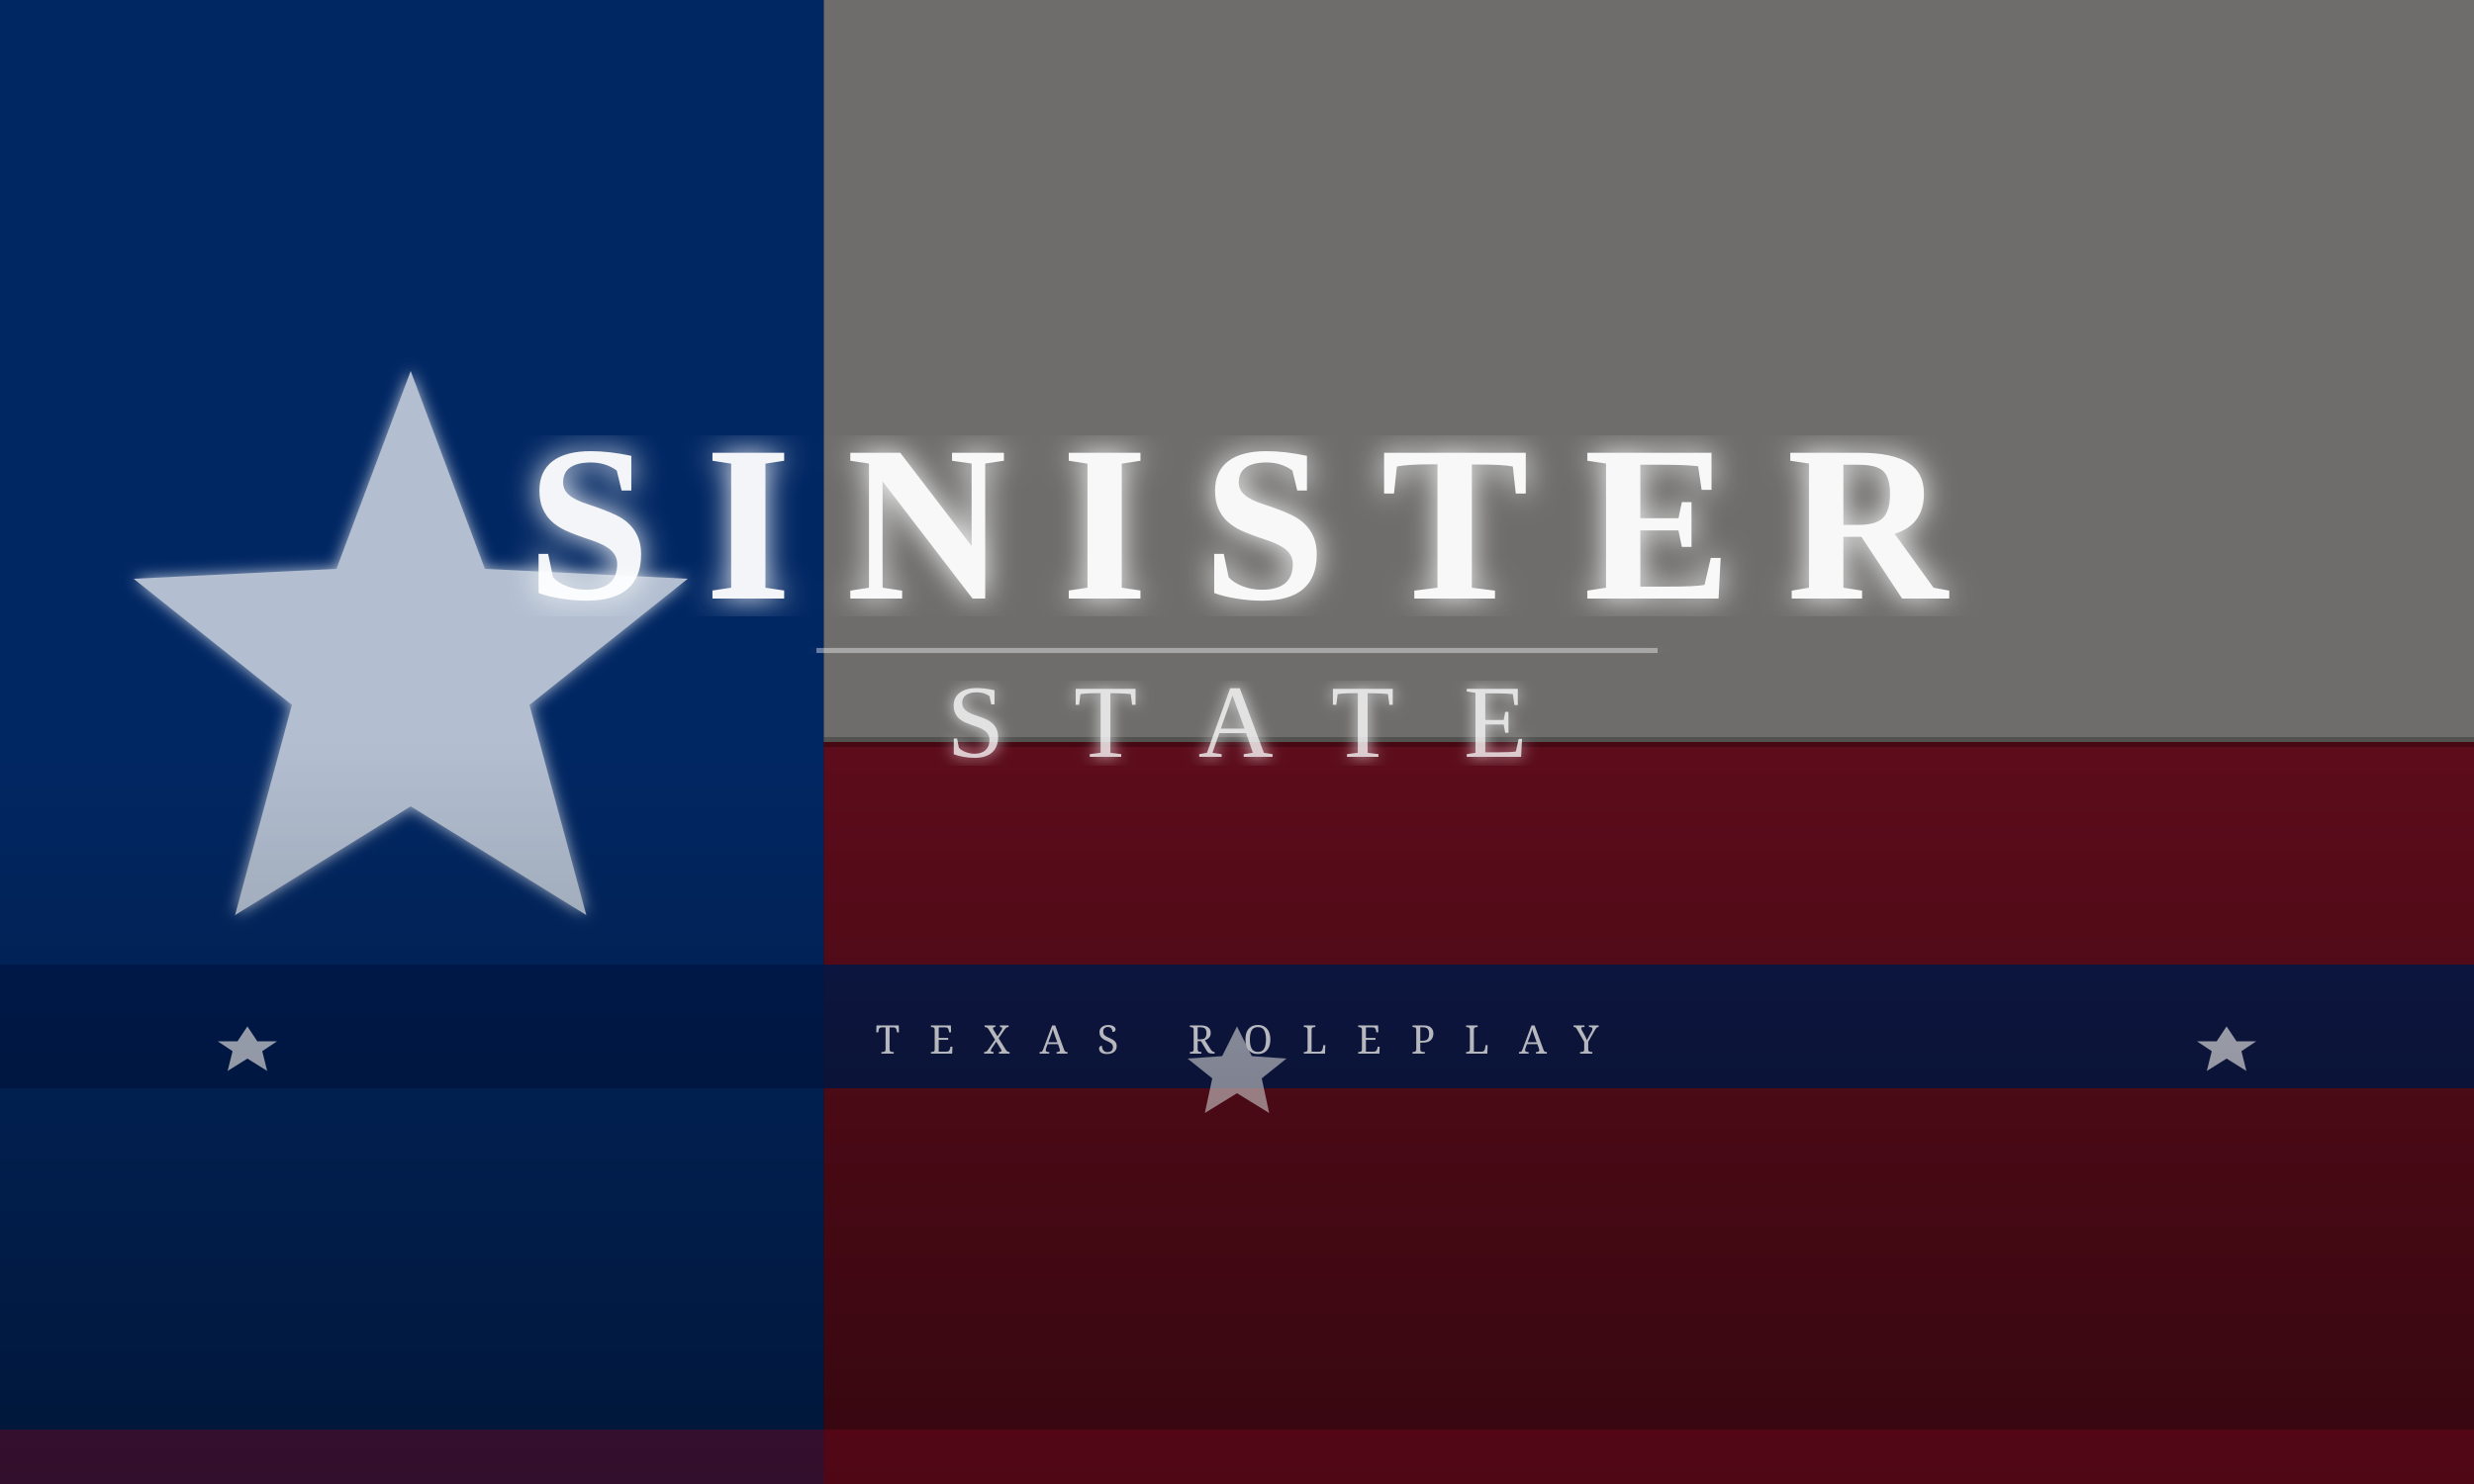
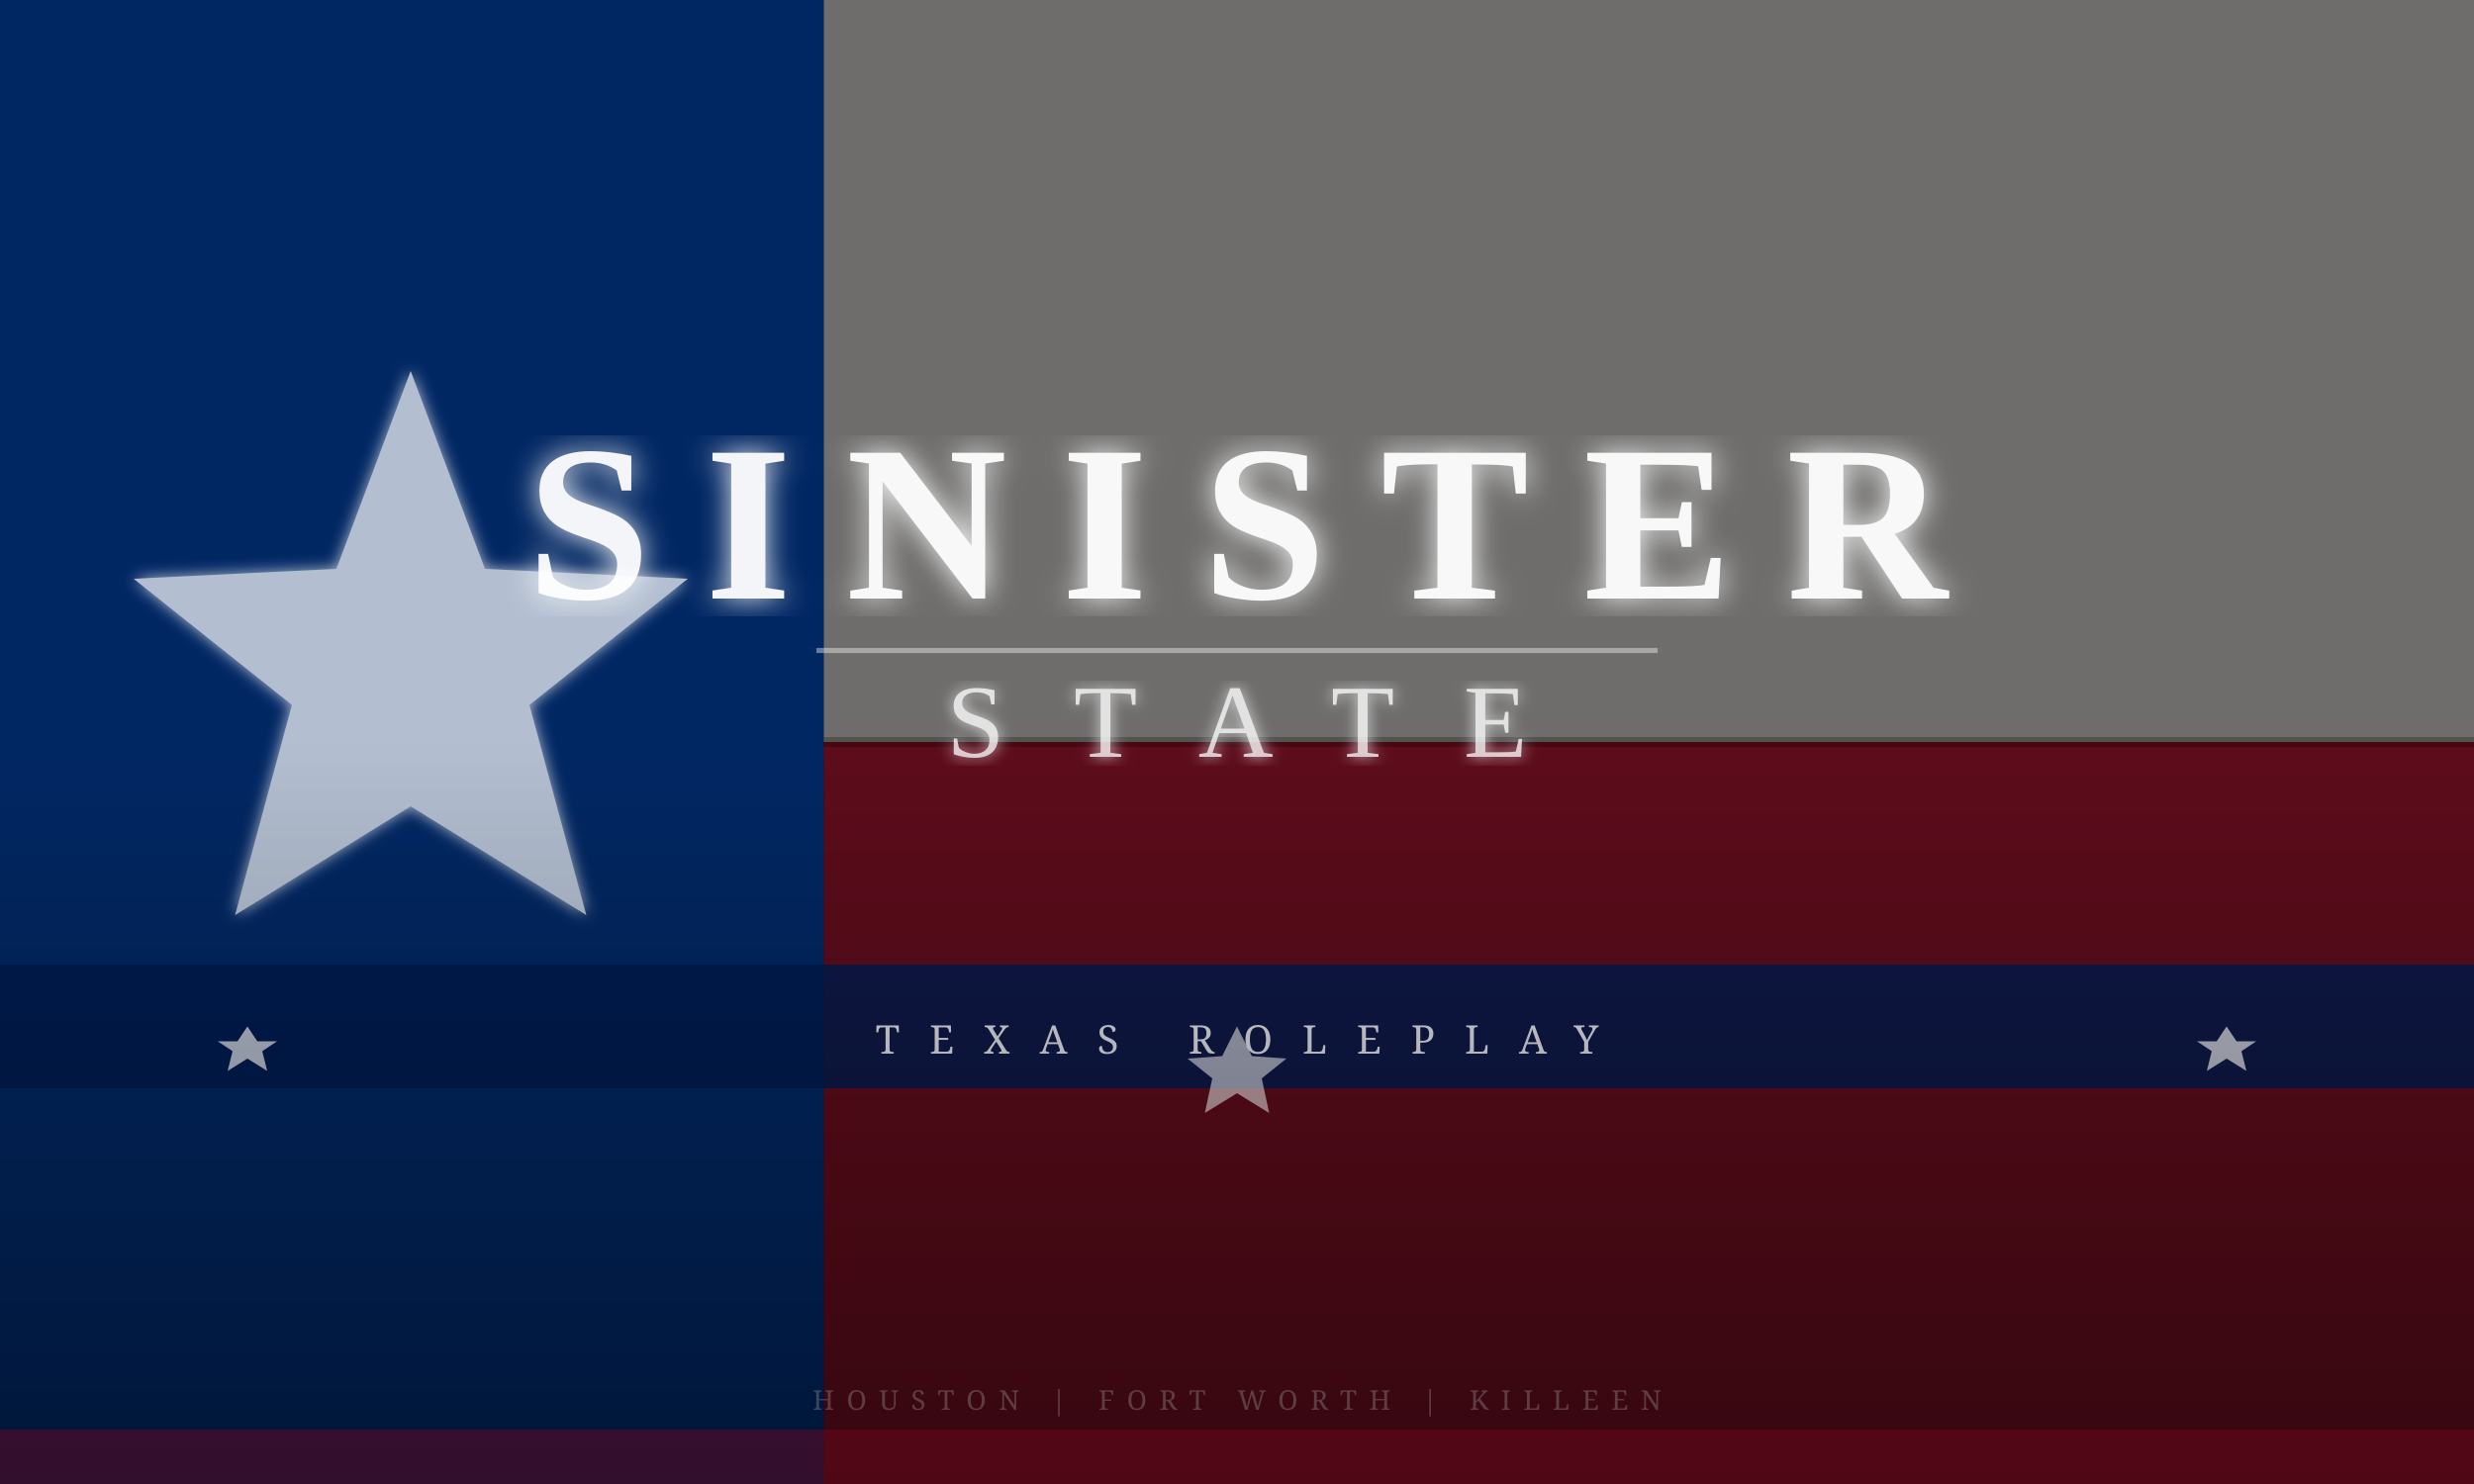
<svg xmlns="http://www.w3.org/2000/svg" viewBox="0 0 1000 600" preserveAspectRatio="xMidYMid slice">
  <defs>
    <filter id="glow">
      <feGaussianBlur stdDeviation="3" result="blur" />
      <feMerge>
        <feMergeNode in="blur" />
        <feMergeNode in="SourceGraphic" />
      </feMerge>
    </filter>
    <filter id="strongGlow">
      <feGaussianBlur stdDeviation="6" result="blur" />
      <feMerge>
        <feMergeNode in="blur" />
        <feMergeNode in="SourceGraphic" />
      </feMerge>
    </filter>
    <linearGradient id="vignette" x1="0.5" y1="0.5" x2="0.5" y2="1">
      <stop offset="0%" stop-color="#000" stop-opacity="0" />
      <stop offset="100%" stop-color="#000" stop-opacity="0.6" />
    </linearGradient>
  </defs>
  <rect width="1000" height="600" fill="#0d0c0a" />
  <rect x="0" y="0" width="333" height="600" fill="#002868" opacity="0.95" />
  <rect x="333" y="0" width="667" height="300" fill="#FFFFFF" opacity="0.40" />
  <rect x="333" y="300" width="667" height="300" fill="#BF0A30" opacity="0.45" />
  <rect x="333" y="298" width="667" height="4" fill="#000" opacity="0.25" />
  <polygon points="166,150 196,230 278,234 214,285 237,370 166,326 95,370 118,285 54,234 136,230" fill="#FFFFFF" opacity="0.7" filter="url(#glow)" />
  <rect x="0" y="390" width="1000" height="50" fill="#001a4d" opacity="0.85" />
  <polygon points="100,415 104,421 112,421 106,425 108,433 100,428 92,433 94,425 88,421 96,421" fill="#FFFFFF" opacity="0.7" />
  <polygon points="900,415 904,421 912,421 906,425 908,433 900,428 892,433 894,425 888,421 896,421" fill="#FFFFFF" opacity="0.7" />
  <polygon points="500,415 506,427 520,428 510,436 513,450 500,442 487,450 490,436 480,428 494,427" fill="#FFFFFF" opacity="0.6" />
  <text x="500" y="242" text-anchor="middle" font-family="Georgia, 'Times New Roman', serif" font-size="90" font-weight="bold" letter-spacing="22" fill="#FFFFFF" filter="url(#strongGlow)" opacity="0.95">SINISTER</text>
  <rect x="330" y="262" width="340" height="2" fill="#FFFFFF" opacity="0.4" filter="url(#glow)" />
  <text x="500" y="306" text-anchor="middle" font-family="Georgia, 'Times New Roman', serif" font-size="42" font-weight="normal" letter-spacing="28" fill="#FFFFFF" opacity="0.8" filter="url(#glow)">STATE</text>
  <text x="500" y="426" text-anchor="middle" font-family="Georgia, serif" font-size="16" letter-spacing="12" fill="#FFFFFF" opacity="0.85">TEXAS ROLEPLAY</text>
  <rect x="0" y="578" width="1000" height="22" fill="#BF0A30" opacity="0.45" />
+   <text x="500" y="570" text-anchor="middle" font-family="Georgia, serif" font-size="11" letter-spacing="5" fill="rgba(255,255,255,0.35)">HOUSTON  |  FORT WORTH  |  KILLEEN</text>
  <rect width="1000" height="600" fill="url(#vignette)" opacity="0.7" />
</svg>
